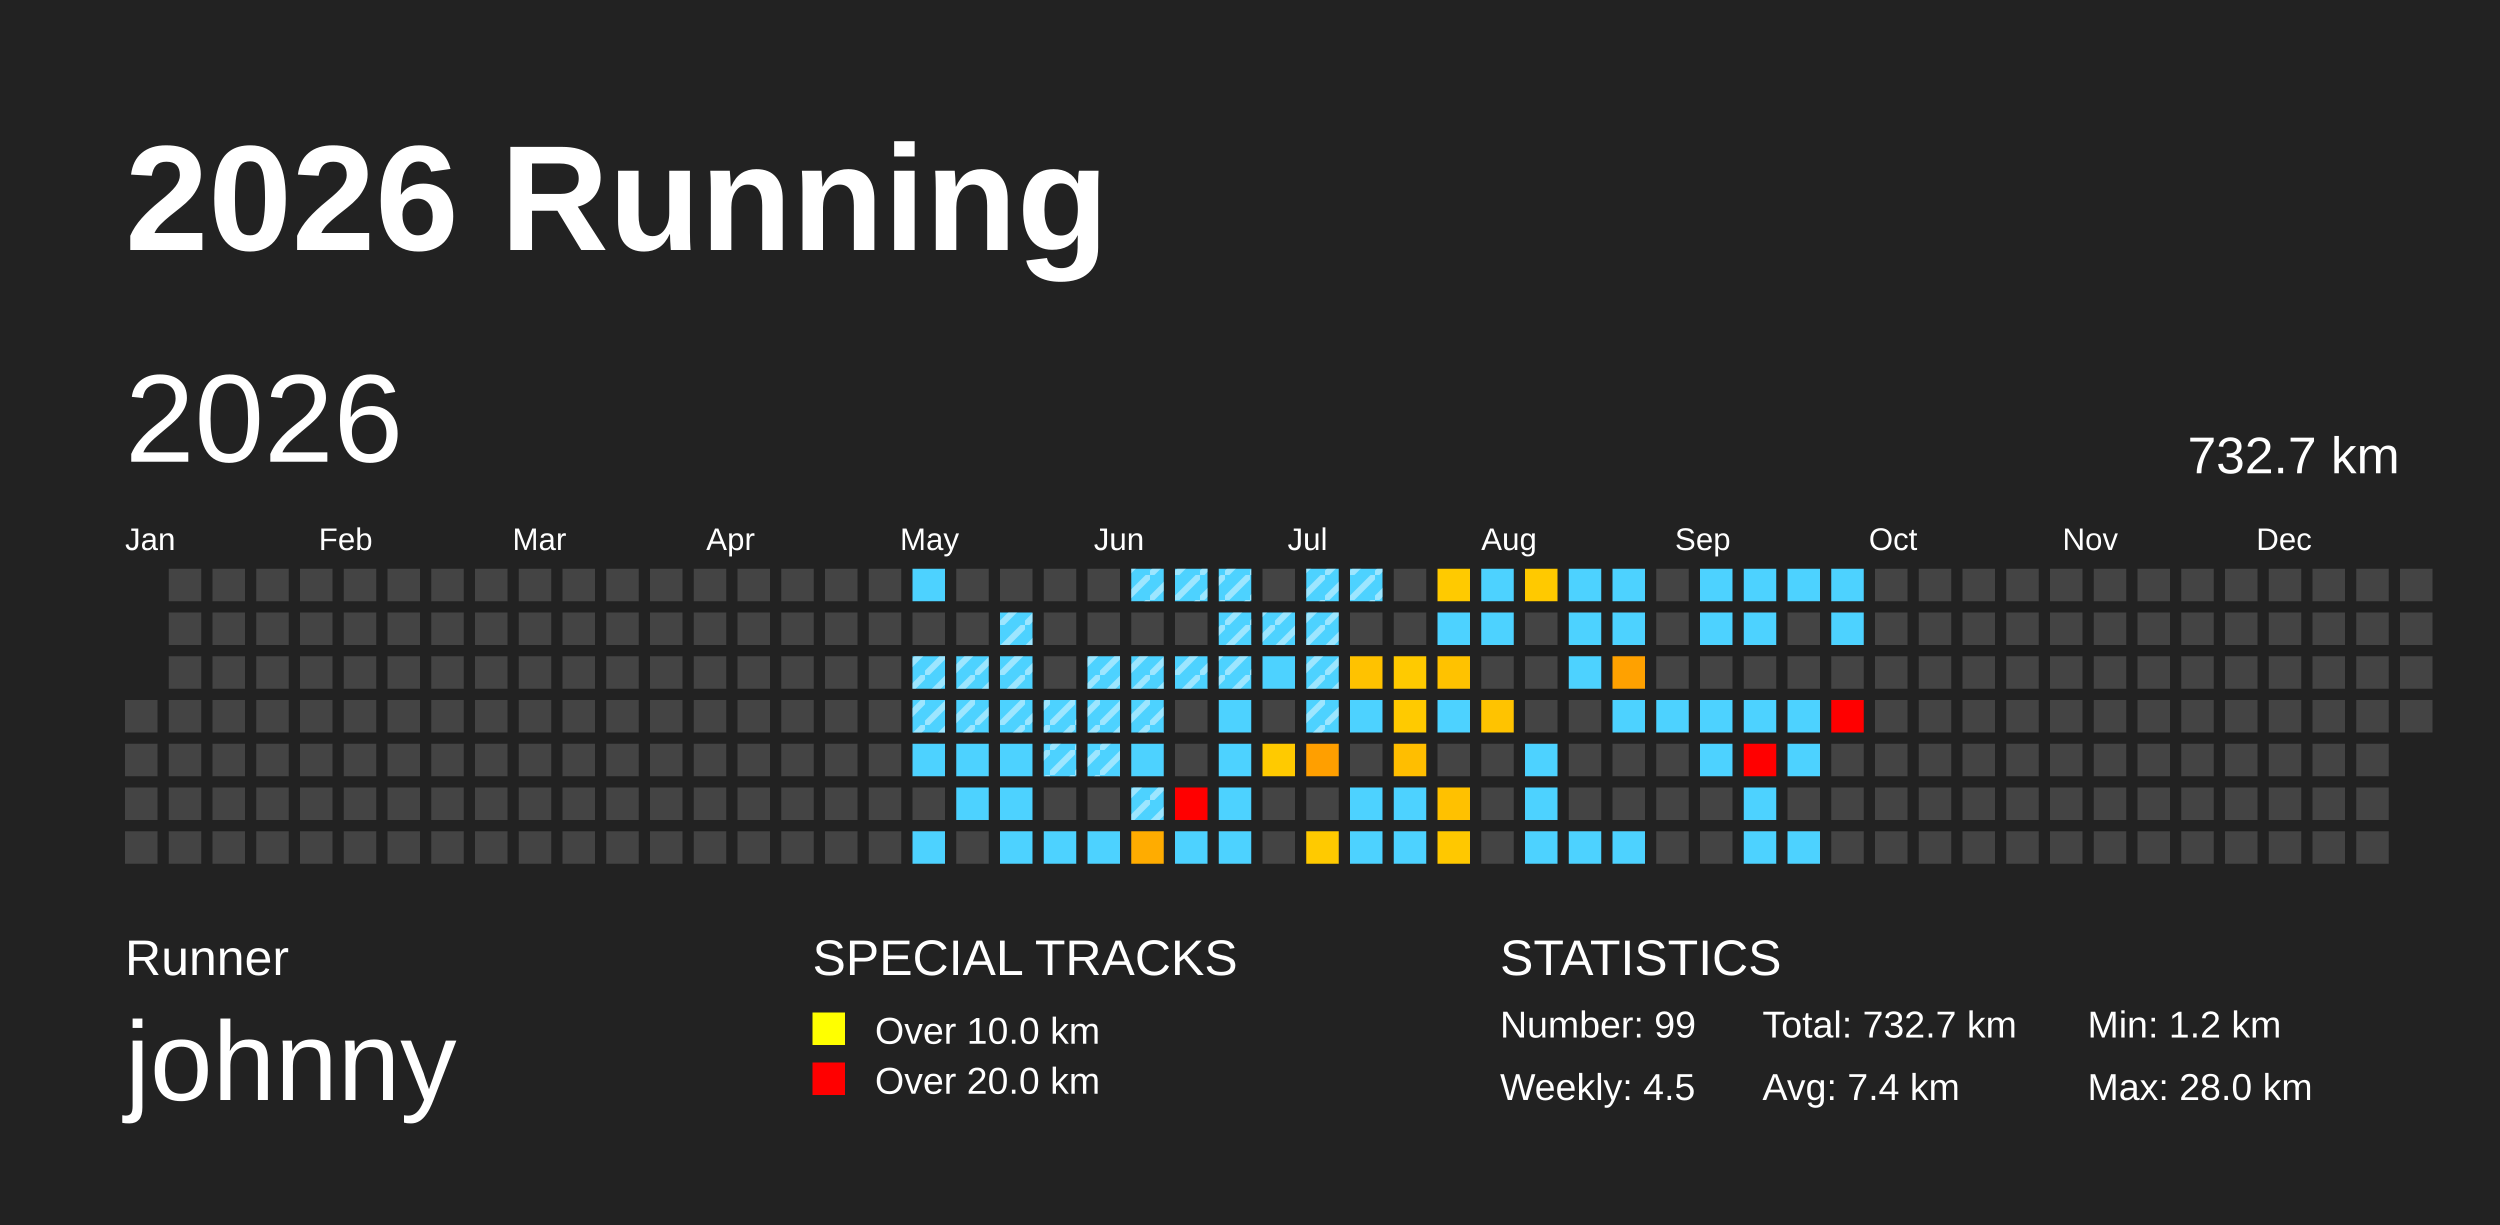
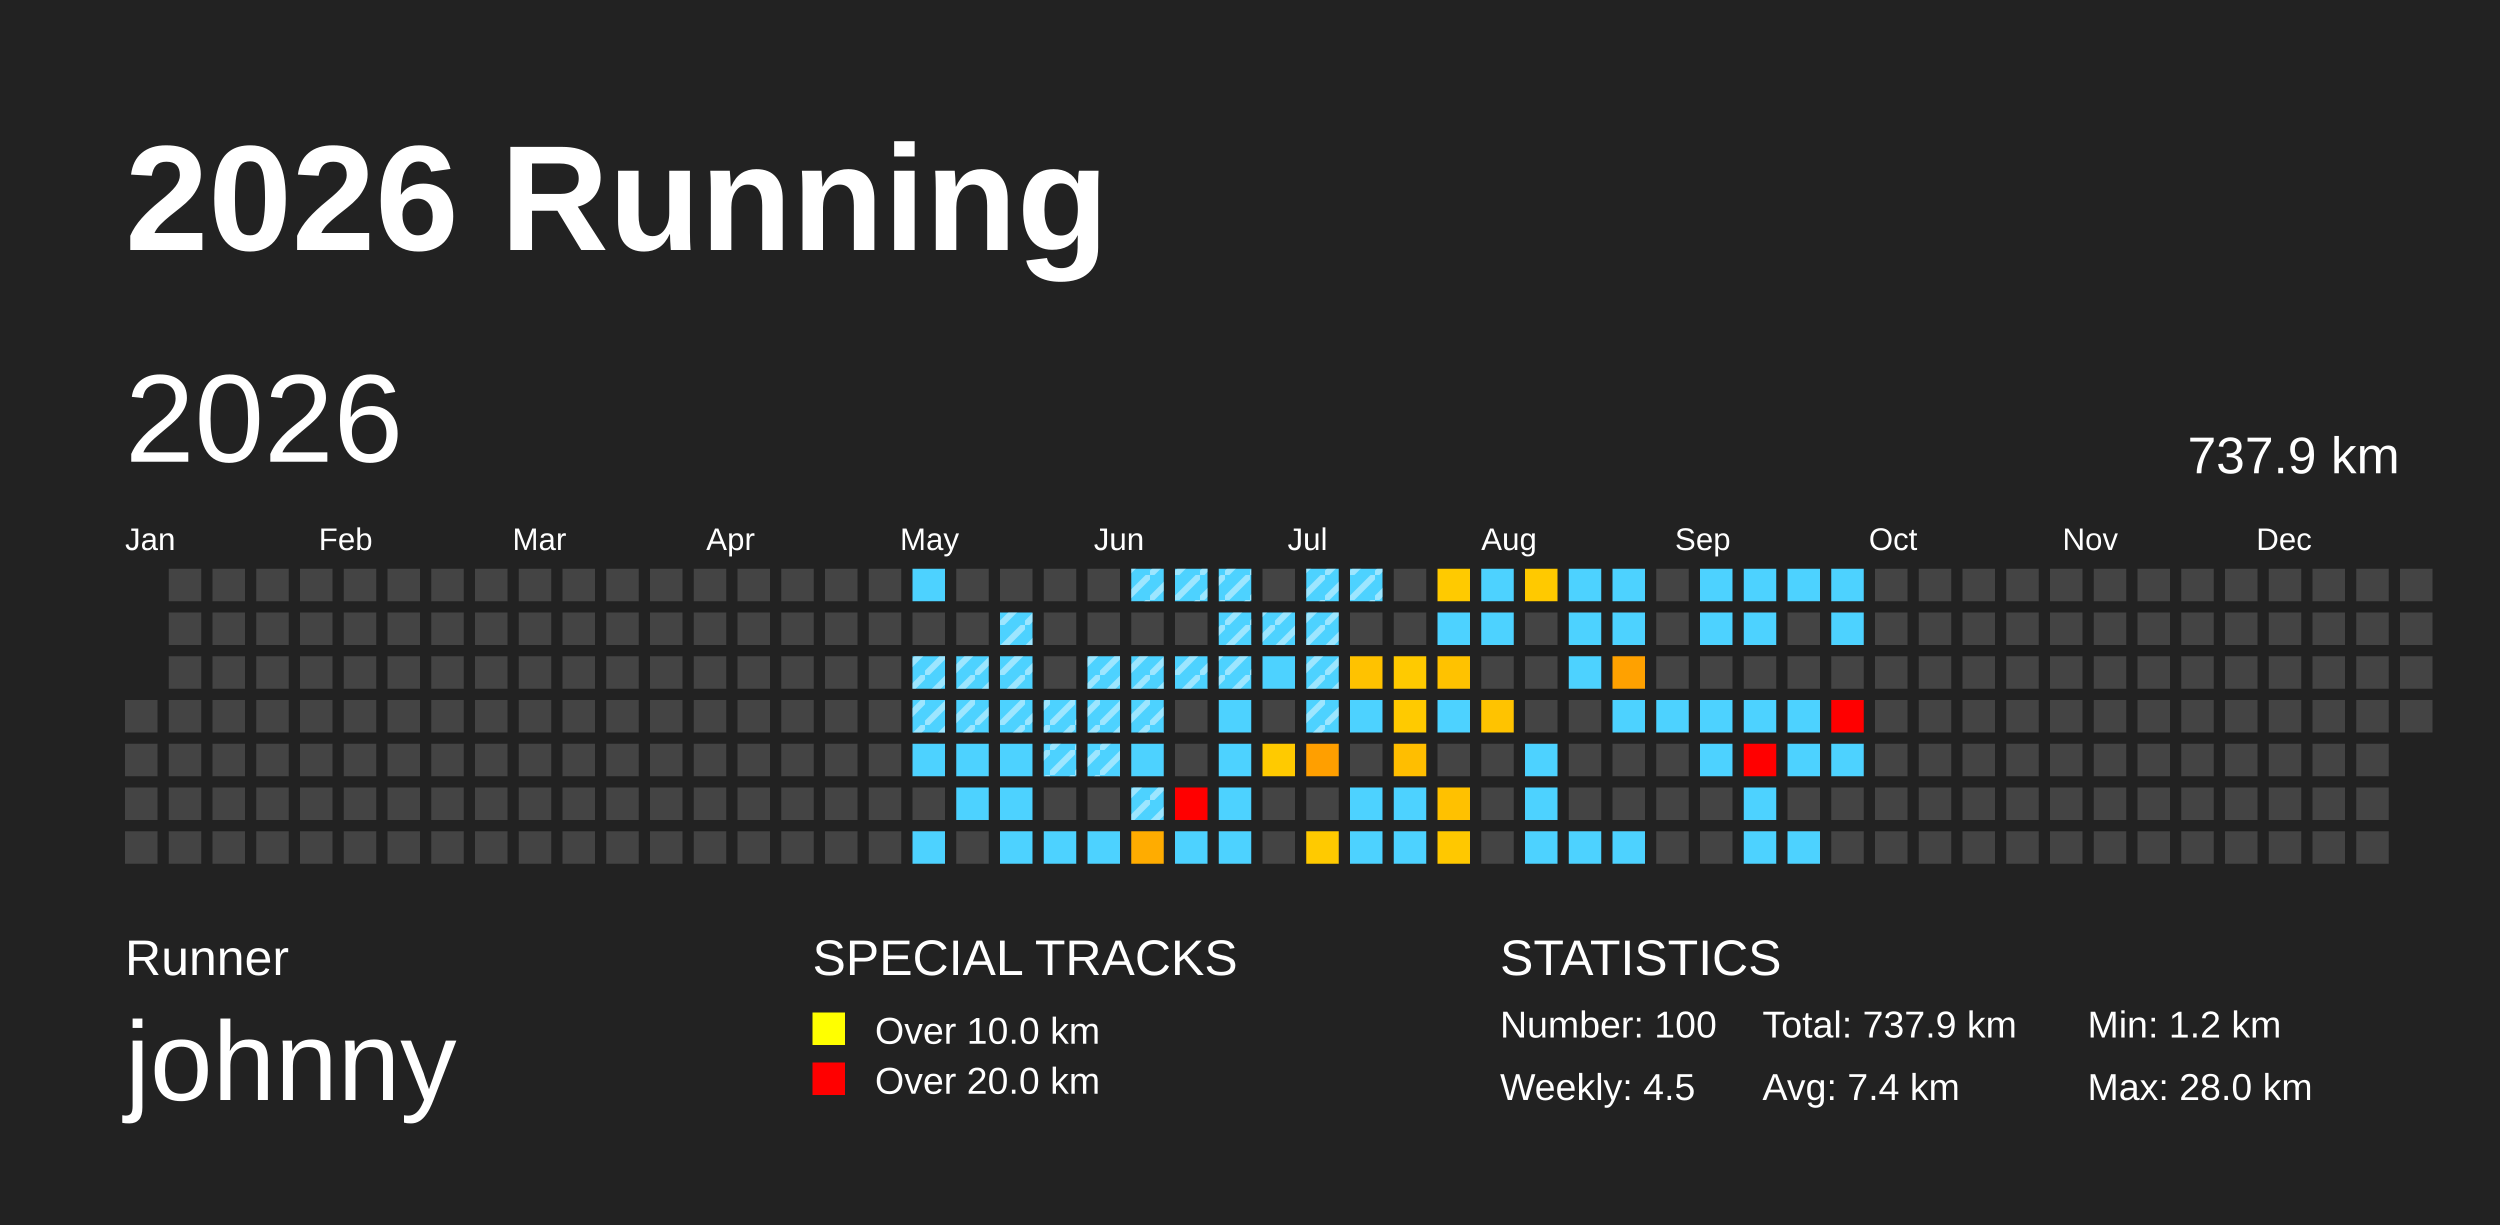
<svg xmlns="http://www.w3.org/2000/svg" baseProfile="full" height="98mm" version="1.1" viewBox="0,0,200,98" width="200mm">
  <defs>
    <pattern height="2" id="indoor-stripe" patternUnits="userSpaceOnUse" width="2">
      <line stroke="white" stroke-opacity="0.45" stroke-width="0.5" x1="0" x2="2" y1="2" y2="0" />
    </pattern>
  </defs>
  <rect fill="#222222" height="98" width="200" x="0" y="0" />
  <text fill="#FFFFFF" style="font-size:12px; font-family:Arial; font-weight:bold;" x="10" y="20">2026 Running</text>
  <text fill="#FFFFFF" style="font-size:4px; font-family:Arial" x="10" y="78">Runner</text>
  <text fill="#FFFFFF" style="font-size:9px; font-family:Arial" x="10" y="88">johnny</text>
  <text fill="#FFFFFF" style="font-size:4px; font-family:Arial" x="65" y="78">SPECIAL TRACKS</text>
  <rect fill="yellow" height="2.6" width="2.6" x="65" y="81" />
  <text fill="#FFFFFF" style="font-size:3px; font-family:Arial" x="70" y="83.5">Over 10.0 km</text>
  <rect fill="red" height="2.6" width="2.6" x="65" y="85" />
  <text fill="#FFFFFF" style="font-size:3px; font-family:Arial" x="70" y="87.5">Over 20.0 km</text>
  <text fill="#FFFFFF" style="font-size:4px; font-family:Arial" x="120" y="78">STATISTICS</text>
-   <text fill="#FFFFFF" style="font-size:3px; font-family:Arial" x="120" y="83">Number: 99</text>
+   <text fill="#FFFFFF" style="font-size:3px; font-family:Arial" x="120" y="83">Number: 100</text>
  <text fill="#FFFFFF" style="font-size:3px; font-family:Arial" x="120" y="88">Weekly: 4.5</text>
-   <text fill="#FFFFFF" style="font-size:3px; font-family:Arial" x="141" y="83">Total: 732.7 km</text>
+   <text fill="#FFFFFF" style="font-size:3px; font-family:Arial" x="141" y="83">Total: 737.9 km</text>
  <text fill="#FFFFFF" style="font-size:3px; font-family:Arial" x="141" y="88">Avg: 7.4 km</text>
  <text fill="#FFFFFF" style="font-size:3px; font-family:Arial" x="167" y="83">Min: 1.2 km</text>
  <text fill="#FFFFFF" style="font-size:3px; font-family:Arial" x="167" y="88">Max: 28.0 km</text>
  <text dominant-baseline="hanging" fill="#FFFFFF" style="font-size:10.0px; font-family:Arial;" x="10" y="30">2026</text>
-   <text dominant-baseline="hanging" fill="#FFFFFF" style="font-size:4.125px; font-family:Arial;" x="175" y="35">732.7 km</text>
+   <text dominant-baseline="hanging" fill="#FFFFFF" style="font-size:4.125px; font-family:Arial;" x="175" y="35">737.9 km</text>
  <text fill="#FFFFFF" style="font-size:2.5px; font-family:Arial" x="10.0" y="44">Jan</text>
  <text fill="#FFFFFF" style="font-size:2.5px; font-family:Arial" x="25.5" y="44">Feb</text>
  <text fill="#FFFFFF" style="font-size:2.5px; font-family:Arial" x="41.0" y="44">Mar</text>
  <text fill="#FFFFFF" style="font-size:2.5px; font-family:Arial" x="56.5" y="44">Apr</text>
  <text fill="#FFFFFF" style="font-size:2.5px; font-family:Arial" x="72.0" y="44">May</text>
  <text fill="#FFFFFF" style="font-size:2.5px; font-family:Arial" x="87.5" y="44">Jun</text>
  <text fill="#FFFFFF" style="font-size:2.5px; font-family:Arial" x="103.0" y="44">Jul</text>
  <text fill="#FFFFFF" style="font-size:2.5px; font-family:Arial" x="118.5" y="44">Aug</text>
  <text fill="#FFFFFF" style="font-size:2.5px; font-family:Arial" x="134.0" y="44">Sep</text>
  <text fill="#FFFFFF" style="font-size:2.5px; font-family:Arial" x="149.5" y="44">Oct</text>
  <text fill="#FFFFFF" style="font-size:2.5px; font-family:Arial" x="165.0" y="44">Nov</text>
  <text fill="#FFFFFF" style="font-size:2.5px; font-family:Arial" x="180.5" y="44">Dec</text>
  <rect fill="#444444" height="2.6" width="2.6" x="10.0" y="56.0" />
  <rect fill="#444444" height="2.6" width="2.6" x="10.0" y="59.5" />
  <rect fill="#444444" height="2.6" width="2.6" x="10.0" y="63.0" />
  <rect fill="#444444" height="2.6" width="2.6" x="10.0" y="66.5" />
  <rect fill="#444444" height="2.6" width="2.6" x="13.5" y="45.5" />
  <rect fill="#444444" height="2.6" width="2.6" x="13.5" y="49.0" />
  <rect fill="#444444" height="2.6" width="2.6" x="13.5" y="52.5" />
  <rect fill="#444444" height="2.6" width="2.6" x="13.5" y="56.0" />
  <rect fill="#444444" height="2.6" width="2.6" x="13.5" y="59.5" />
  <rect fill="#444444" height="2.6" width="2.6" x="13.5" y="63.0" />
  <rect fill="#444444" height="2.6" width="2.6" x="13.5" y="66.5" />
  <rect fill="#444444" height="2.6" width="2.6" x="17.0" y="45.5" />
  <rect fill="#444444" height="2.6" width="2.6" x="17.0" y="49.0" />
  <rect fill="#444444" height="2.6" width="2.6" x="17.0" y="52.5" />
  <rect fill="#444444" height="2.6" width="2.6" x="17.0" y="56.0" />
  <rect fill="#444444" height="2.6" width="2.6" x="17.0" y="59.5" />
  <rect fill="#444444" height="2.6" width="2.6" x="17.0" y="63.0" />
  <rect fill="#444444" height="2.6" width="2.6" x="17.0" y="66.5" />
  <rect fill="#444444" height="2.6" width="2.6" x="20.5" y="45.5" />
  <rect fill="#444444" height="2.6" width="2.6" x="20.5" y="49.0" />
  <rect fill="#444444" height="2.6" width="2.6" x="20.5" y="52.5" />
  <rect fill="#444444" height="2.6" width="2.6" x="20.5" y="56.0" />
  <rect fill="#444444" height="2.6" width="2.6" x="20.5" y="59.5" />
  <rect fill="#444444" height="2.6" width="2.6" x="20.5" y="63.0" />
  <rect fill="#444444" height="2.6" width="2.6" x="20.5" y="66.5" />
  <rect fill="#444444" height="2.6" width="2.6" x="24.0" y="45.5" />
  <rect fill="#444444" height="2.6" width="2.6" x="24.0" y="49.0" />
  <rect fill="#444444" height="2.6" width="2.6" x="24.0" y="52.5" />
  <rect fill="#444444" height="2.6" width="2.6" x="24.0" y="56.0" />
  <rect fill="#444444" height="2.6" width="2.6" x="24.0" y="59.5" />
  <rect fill="#444444" height="2.6" width="2.6" x="24.0" y="63.0" />
  <rect fill="#444444" height="2.6" width="2.6" x="24.0" y="66.5" />
  <rect fill="#444444" height="2.6" width="2.6" x="27.5" y="45.5" />
  <rect fill="#444444" height="2.6" width="2.6" x="27.5" y="49.0" />
  <rect fill="#444444" height="2.6" width="2.6" x="27.5" y="52.5" />
  <rect fill="#444444" height="2.6" width="2.6" x="27.5" y="56.0" />
  <rect fill="#444444" height="2.6" width="2.6" x="27.5" y="59.5" />
  <rect fill="#444444" height="2.6" width="2.6" x="27.5" y="63.0" />
  <rect fill="#444444" height="2.6" width="2.6" x="27.5" y="66.5" />
  <rect fill="#444444" height="2.6" width="2.6" x="31.0" y="45.5" />
  <rect fill="#444444" height="2.6" width="2.6" x="31.0" y="49.0" />
  <rect fill="#444444" height="2.6" width="2.6" x="31.0" y="52.5" />
  <rect fill="#444444" height="2.6" width="2.6" x="31.0" y="56.0" />
  <rect fill="#444444" height="2.6" width="2.6" x="31.0" y="59.5" />
  <rect fill="#444444" height="2.6" width="2.6" x="31.0" y="63.0" />
  <rect fill="#444444" height="2.6" width="2.6" x="31.0" y="66.5" />
  <rect fill="#444444" height="2.6" width="2.6" x="34.5" y="45.5" />
  <rect fill="#444444" height="2.6" width="2.6" x="34.5" y="49.0" />
  <rect fill="#444444" height="2.6" width="2.6" x="34.5" y="52.5" />
  <rect fill="#444444" height="2.6" width="2.6" x="34.5" y="56.0" />
  <rect fill="#444444" height="2.6" width="2.6" x="34.5" y="59.5" />
  <rect fill="#444444" height="2.6" width="2.6" x="34.5" y="63.0" />
  <rect fill="#444444" height="2.6" width="2.6" x="34.5" y="66.5" />
  <rect fill="#444444" height="2.6" width="2.6" x="38.0" y="45.5" />
  <rect fill="#444444" height="2.6" width="2.6" x="38.0" y="49.0" />
  <rect fill="#444444" height="2.6" width="2.6" x="38.0" y="52.5" />
  <rect fill="#444444" height="2.6" width="2.6" x="38.0" y="56.0" />
  <rect fill="#444444" height="2.6" width="2.6" x="38.0" y="59.5" />
  <rect fill="#444444" height="2.6" width="2.6" x="38.0" y="63.0" />
  <rect fill="#444444" height="2.6" width="2.6" x="38.0" y="66.5" />
  <rect fill="#444444" height="2.6" width="2.6" x="41.5" y="45.5" />
  <rect fill="#444444" height="2.6" width="2.6" x="41.5" y="49.0" />
  <rect fill="#444444" height="2.6" width="2.6" x="41.5" y="52.5" />
  <rect fill="#444444" height="2.6" width="2.6" x="41.5" y="56.0" />
  <rect fill="#444444" height="2.6" width="2.6" x="41.5" y="59.5" />
  <rect fill="#444444" height="2.6" width="2.6" x="41.5" y="63.0" />
  <rect fill="#444444" height="2.6" width="2.6" x="41.5" y="66.5" />
  <rect fill="#444444" height="2.6" width="2.6" x="45.0" y="45.5" />
  <rect fill="#444444" height="2.6" width="2.6" x="45.0" y="49.0" />
  <rect fill="#444444" height="2.6" width="2.6" x="45.0" y="52.5" />
  <rect fill="#444444" height="2.6" width="2.6" x="45.0" y="56.0" />
  <rect fill="#444444" height="2.6" width="2.6" x="45.0" y="59.5" />
  <rect fill="#444444" height="2.6" width="2.6" x="45.0" y="63.0" />
  <rect fill="#444444" height="2.6" width="2.6" x="45.0" y="66.5" />
  <rect fill="#444444" height="2.6" width="2.6" x="48.5" y="45.5" />
  <rect fill="#444444" height="2.6" width="2.6" x="48.5" y="49.0" />
  <rect fill="#444444" height="2.6" width="2.6" x="48.5" y="52.5" />
  <rect fill="#444444" height="2.6" width="2.6" x="48.5" y="56.0" />
  <rect fill="#444444" height="2.6" width="2.6" x="48.5" y="59.5" />
  <rect fill="#444444" height="2.6" width="2.6" x="48.5" y="63.0" />
  <rect fill="#444444" height="2.6" width="2.6" x="48.5" y="66.5" />
  <rect fill="#444444" height="2.6" width="2.6" x="52.0" y="45.5" />
  <rect fill="#444444" height="2.6" width="2.6" x="52.0" y="49.0" />
  <rect fill="#444444" height="2.6" width="2.6" x="52.0" y="52.5" />
  <rect fill="#444444" height="2.6" width="2.6" x="52.0" y="56.0" />
  <rect fill="#444444" height="2.6" width="2.6" x="52.0" y="59.5" />
  <rect fill="#444444" height="2.6" width="2.6" x="52.0" y="63.0" />
  <rect fill="#444444" height="2.6" width="2.6" x="52.0" y="66.5" />
  <rect fill="#444444" height="2.6" width="2.6" x="55.5" y="45.5" />
  <rect fill="#444444" height="2.6" width="2.6" x="55.5" y="49.0" />
  <rect fill="#444444" height="2.6" width="2.6" x="55.5" y="52.5" />
  <rect fill="#444444" height="2.6" width="2.6" x="55.5" y="56.0" />
  <rect fill="#444444" height="2.6" width="2.6" x="55.5" y="59.5" />
  <rect fill="#444444" height="2.6" width="2.6" x="55.5" y="63.0" />
  <rect fill="#444444" height="2.6" width="2.6" x="55.5" y="66.5" />
  <rect fill="#444444" height="2.6" width="2.6" x="59.0" y="45.5" />
  <rect fill="#444444" height="2.6" width="2.6" x="59.0" y="49.0" />
  <rect fill="#444444" height="2.6" width="2.6" x="59.0" y="52.5" />
  <rect fill="#444444" height="2.6" width="2.6" x="59.0" y="56.0" />
  <rect fill="#444444" height="2.6" width="2.6" x="59.0" y="59.5" />
  <rect fill="#444444" height="2.6" width="2.6" x="59.0" y="63.0" />
  <rect fill="#444444" height="2.6" width="2.6" x="59.0" y="66.5" />
  <rect fill="#444444" height="2.6" width="2.6" x="62.5" y="45.5" />
  <rect fill="#444444" height="2.6" width="2.6" x="62.5" y="49.0" />
  <rect fill="#444444" height="2.6" width="2.6" x="62.5" y="52.5" />
  <rect fill="#444444" height="2.6" width="2.6" x="62.5" y="56.0" />
  <rect fill="#444444" height="2.6" width="2.6" x="62.5" y="59.5" />
  <rect fill="#444444" height="2.6" width="2.6" x="62.5" y="63.0" />
  <rect fill="#444444" height="2.6" width="2.6" x="62.5" y="66.5" />
  <rect fill="#444444" height="2.6" width="2.6" x="66.0" y="45.5" />
  <rect fill="#444444" height="2.6" width="2.6" x="66.0" y="49.0" />
  <rect fill="#444444" height="2.6" width="2.6" x="66.0" y="52.5" />
  <rect fill="#444444" height="2.6" width="2.6" x="66.0" y="56.0" />
  <rect fill="#444444" height="2.6" width="2.6" x="66.0" y="59.5" />
  <rect fill="#444444" height="2.6" width="2.6" x="66.0" y="63.0" />
  <rect fill="#444444" height="2.6" width="2.6" x="66.0" y="66.5" />
  <rect fill="#444444" height="2.6" width="2.6" x="69.5" y="45.5" />
  <rect fill="#444444" height="2.6" width="2.6" x="69.5" y="49.0" />
  <rect fill="#444444" height="2.6" width="2.6" x="69.5" y="52.5" />
  <rect fill="#444444" height="2.6" width="2.6" x="69.5" y="56.0" />
  <rect fill="#444444" height="2.6" width="2.6" x="69.5" y="59.5" />
  <rect fill="#444444" height="2.6" width="2.6" x="69.5" y="63.0" />
  <rect fill="#444444" height="2.6" width="2.6" x="69.5" y="66.5" />
  <rect fill="#4dd2ff" height="2.6" width="2.6" x="73.0" y="45.5" />
  <rect fill="#444444" height="2.6" width="2.6" x="73.0" y="49.0" />
  <rect fill="#4dd2ff" height="2.6" width="2.6" x="73.0" y="52.5" />
  <rect fill="url(#indoor-stripe)" height="2.6" style="pointer-events: none;" width="2.6" x="73.0" y="52.5" />
  <rect fill="#4dd2ff" height="2.6" width="2.6" x="73.0" y="56.0" />
  <rect fill="url(#indoor-stripe)" height="2.6" style="pointer-events: none;" width="2.6" x="73.0" y="56.0" />
  <rect fill="#4dd2ff" height="2.6" width="2.6" x="73.0" y="59.5" />
  <rect fill="#444444" height="2.6" width="2.6" x="73.0" y="63.0" />
  <rect fill="#4dd2ff" height="2.6" width="2.6" x="73.0" y="66.5" />
  <rect fill="#444444" height="2.6" width="2.6" x="76.5" y="45.5" />
  <rect fill="#444444" height="2.6" width="2.6" x="76.5" y="49.0" />
  <rect fill="#4dd2ff" height="2.6" width="2.6" x="76.5" y="52.5" />
  <rect fill="url(#indoor-stripe)" height="2.6" style="pointer-events: none;" width="2.6" x="76.5" y="52.5" />
  <rect fill="#4dd2ff" height="2.6" width="2.6" x="76.5" y="56.0" />
  <rect fill="url(#indoor-stripe)" height="2.6" style="pointer-events: none;" width="2.6" x="76.5" y="56.0" />
  <rect fill="#4dd2ff" height="2.6" width="2.6" x="76.5" y="59.5" />
  <rect fill="#4dd2ff" height="2.6" width="2.6" x="76.5" y="63.0" />
  <rect fill="#444444" height="2.6" width="2.6" x="76.5" y="66.5" />
  <rect fill="#444444" height="2.6" width="2.6" x="80.0" y="45.5" />
  <rect fill="#4dd2ff" height="2.6" width="2.6" x="80.0" y="49.0" />
  <rect fill="url(#indoor-stripe)" height="2.6" style="pointer-events: none;" width="2.6" x="80.0" y="49.0" />
  <rect fill="#4dd2ff" height="2.6" width="2.6" x="80.0" y="52.5" />
  <rect fill="url(#indoor-stripe)" height="2.6" style="pointer-events: none;" width="2.6" x="80.0" y="52.5" />
  <rect fill="#4dd2ff" height="2.6" width="2.6" x="80.0" y="56.0" />
  <rect fill="url(#indoor-stripe)" height="2.6" style="pointer-events: none;" width="2.6" x="80.0" y="56.0" />
  <rect fill="#4dd2ff" height="2.6" width="2.6" x="80.0" y="59.5" />
  <rect fill="#4dd2ff" height="2.6" width="2.6" x="80.0" y="63.0" />
  <rect fill="#4dd2ff" height="2.6" width="2.6" x="80.0" y="66.5" />
  <rect fill="#444444" height="2.6" width="2.6" x="83.5" y="45.5" />
  <rect fill="#444444" height="2.6" width="2.6" x="83.5" y="49.0" />
  <rect fill="#444444" height="2.6" width="2.6" x="83.5" y="52.5" />
  <rect fill="#4dd2ff" height="2.6" width="2.6" x="83.5" y="56.0" />
  <rect fill="url(#indoor-stripe)" height="2.6" style="pointer-events: none;" width="2.6" x="83.5" y="56.0" />
  <rect fill="#4dd2ff" height="2.6" width="2.6" x="83.5" y="59.5" />
  <rect fill="url(#indoor-stripe)" height="2.6" style="pointer-events: none;" width="2.6" x="83.5" y="59.5" />
  <rect fill="#444444" height="2.6" width="2.6" x="83.5" y="63.0" />
  <rect fill="#4dd2ff" height="2.6" width="2.6" x="83.5" y="66.5" />
  <rect fill="#444444" height="2.6" width="2.6" x="87.0" y="45.5" />
  <rect fill="#444444" height="2.6" width="2.6" x="87.0" y="49.0" />
  <rect fill="#4dd2ff" height="2.6" width="2.6" x="87.0" y="52.5" />
  <rect fill="url(#indoor-stripe)" height="2.6" style="pointer-events: none;" width="2.6" x="87.0" y="52.5" />
  <rect fill="#4dd2ff" height="2.6" width="2.6" x="87.0" y="56.0" />
  <rect fill="url(#indoor-stripe)" height="2.6" style="pointer-events: none;" width="2.6" x="87.0" y="56.0" />
  <rect fill="#4dd2ff" height="2.6" width="2.6" x="87.0" y="59.5" />
  <rect fill="url(#indoor-stripe)" height="2.6" style="pointer-events: none;" width="2.6" x="87.0" y="59.5" />
  <rect fill="#444444" height="2.6" width="2.6" x="87.0" y="63.0" />
  <rect fill="#4dd2ff" height="2.6" width="2.6" x="87.0" y="66.5" />
  <rect fill="#4dd2ff" height="2.6" width="2.6" x="90.5" y="45.5" />
  <rect fill="url(#indoor-stripe)" height="2.6" style="pointer-events: none;" width="2.6" x="90.5" y="45.5" />
  <rect fill="#444444" height="2.6" width="2.6" x="90.5" y="49.0" />
  <rect fill="#4dd2ff" height="2.6" width="2.6" x="90.5" y="52.5" />
  <rect fill="url(#indoor-stripe)" height="2.6" style="pointer-events: none;" width="2.6" x="90.5" y="52.5" />
  <rect fill="#4dd2ff" height="2.6" width="2.6" x="90.5" y="56.0" />
  <rect fill="url(#indoor-stripe)" height="2.6" style="pointer-events: none;" width="2.6" x="90.5" y="56.0" />
  <rect fill="#4dd2ff" height="2.6" width="2.6" x="90.5" y="59.5" />
  <rect fill="#4dd2ff" height="2.6" width="2.6" x="90.5" y="63.0" />
  <rect fill="url(#indoor-stripe)" height="2.6" style="pointer-events: none;" width="2.6" x="90.5" y="63.0" />
  <rect fill="#ffac00" height="2.6" width="2.6" x="90.5" y="66.5" />
  <rect fill="#4dd2ff" height="2.6" width="2.6" x="94.0" y="45.5" />
  <rect fill="url(#indoor-stripe)" height="2.6" style="pointer-events: none;" width="2.6" x="94.0" y="45.5" />
  <rect fill="#444444" height="2.6" width="2.6" x="94.0" y="49.0" />
  <rect fill="#4dd2ff" height="2.6" width="2.6" x="94.0" y="52.5" />
  <rect fill="url(#indoor-stripe)" height="2.6" style="pointer-events: none;" width="2.6" x="94.0" y="52.5" />
  <rect fill="#444444" height="2.6" width="2.6" x="94.0" y="56.0" />
  <rect fill="#444444" height="2.6" width="2.6" x="94.0" y="59.5" />
  <rect fill="red" height="2.6" width="2.6" x="94.0" y="63.0" />
  <rect fill="#4dd2ff" height="2.6" width="2.6" x="94.0" y="66.5" />
  <rect fill="#4dd2ff" height="2.6" width="2.6" x="97.5" y="45.5" />
  <rect fill="url(#indoor-stripe)" height="2.6" style="pointer-events: none;" width="2.6" x="97.5" y="45.5" />
  <rect fill="#4dd2ff" height="2.6" width="2.6" x="97.5" y="49.0" />
  <rect fill="url(#indoor-stripe)" height="2.6" style="pointer-events: none;" width="2.6" x="97.5" y="49.0" />
  <rect fill="#4dd2ff" height="2.6" width="2.6" x="97.5" y="52.5" />
  <rect fill="url(#indoor-stripe)" height="2.6" style="pointer-events: none;" width="2.6" x="97.5" y="52.5" />
  <rect fill="#4dd2ff" height="2.6" width="2.6" x="97.5" y="56.0" />
  <rect fill="#4dd2ff" height="2.6" width="2.6" x="97.5" y="59.5" />
  <rect fill="#4dd2ff" height="2.6" width="2.6" x="97.5" y="63.0" />
  <rect fill="#4dd2ff" height="2.6" width="2.6" x="97.5" y="66.5" />
  <rect fill="#444444" height="2.6" width="2.6" x="101.0" y="45.5" />
  <rect fill="#4dd2ff" height="2.6" width="2.6" x="101.0" y="49.0" />
  <rect fill="url(#indoor-stripe)" height="2.6" style="pointer-events: none;" width="2.6" x="101.0" y="49.0" />
  <rect fill="#4dd2ff" height="2.6" width="2.6" x="101.0" y="52.5" />
  <rect fill="#444444" height="2.6" width="2.6" x="101.0" y="56.0" />
  <rect fill="#ffca00" height="2.6" width="2.6" x="101.0" y="59.5" />
  <rect fill="#444444" height="2.6" width="2.6" x="101.0" y="63.0" />
  <rect fill="#444444" height="2.6" width="2.6" x="101.0" y="66.5" />
  <rect fill="#4dd2ff" height="2.6" width="2.6" x="104.5" y="45.5" />
  <rect fill="url(#indoor-stripe)" height="2.6" style="pointer-events: none;" width="2.6" x="104.5" y="45.5" />
  <rect fill="#4dd2ff" height="2.6" width="2.6" x="104.5" y="49.0" />
  <rect fill="url(#indoor-stripe)" height="2.6" style="pointer-events: none;" width="2.6" x="104.5" y="49.0" />
  <rect fill="#4dd2ff" height="2.6" width="2.6" x="104.5" y="52.5" />
  <rect fill="url(#indoor-stripe)" height="2.6" style="pointer-events: none;" width="2.6" x="104.5" y="52.5" />
  <rect fill="#4dd2ff" height="2.6" width="2.6" x="104.5" y="56.0" />
  <rect fill="url(#indoor-stripe)" height="2.6" style="pointer-events: none;" width="2.6" x="104.5" y="56.0" />
  <rect fill="#ff9f00" height="2.6" width="2.6" x="104.5" y="59.5" />
  <rect fill="#444444" height="2.6" width="2.6" x="104.5" y="63.0" />
  <rect fill="#ffca00" height="2.6" width="2.6" x="104.5" y="66.5" />
  <rect fill="#4dd2ff" height="2.6" width="2.6" x="108.0" y="45.5" />
  <rect fill="url(#indoor-stripe)" height="2.6" style="pointer-events: none;" width="2.6" x="108.0" y="45.5" />
  <rect fill="#444444" height="2.6" width="2.6" x="108.0" y="49.0" />
  <rect fill="#ffc200" height="2.6" width="2.6" x="108.0" y="52.5" />
  <rect fill="#4dd2ff" height="2.6" width="2.6" x="108.0" y="56.0" />
  <rect fill="#444444" height="2.6" width="2.6" x="108.0" y="59.5" />
  <rect fill="#4dd2ff" height="2.6" width="2.6" x="108.0" y="63.0" />
  <rect fill="#4dd2ff" height="2.6" width="2.6" x="108.0" y="66.5" />
  <rect fill="#444444" height="2.6" width="2.6" x="111.5" y="45.5" />
  <rect fill="#444444" height="2.6" width="2.6" x="111.5" y="49.0" />
  <rect fill="#ffca00" height="2.6" width="2.6" x="111.5" y="52.5" />
  <rect fill="#ffca00" height="2.6" width="2.6" x="111.5" y="56.0" />
  <rect fill="#ffbe00" height="2.6" width="2.6" x="111.5" y="59.5" />
  <rect fill="#4dd2ff" height="2.6" width="2.6" x="111.5" y="63.0" />
  <rect fill="#4dd2ff" height="2.6" width="2.6" x="111.5" y="66.5" />
  <rect fill="#ffca00" height="2.6" width="2.6" x="115.0" y="45.5" />
  <rect fill="#4dd2ff" height="2.6" width="2.6" x="115.0" y="49.0" />
  <rect fill="#ffc200" height="2.6" width="2.6" x="115.0" y="52.5" />
  <rect fill="#4dd2ff" height="2.6" width="2.6" x="115.0" y="56.0" />
  <rect fill="#444444" height="2.6" width="2.6" x="115.0" y="59.5" />
  <rect fill="#ffc100" height="2.6" width="2.6" x="115.0" y="63.0" />
  <rect fill="#ffc800" height="2.6" width="2.6" x="115.0" y="66.5" />
  <rect fill="#4dd2ff" height="2.6" width="2.6" x="118.5" y="45.5" />
  <rect fill="#4dd2ff" height="2.6" width="2.6" x="118.5" y="49.0" />
  <rect fill="#444444" height="2.6" width="2.6" x="118.5" y="52.5" />
  <rect fill="#ffc300" height="2.6" width="2.6" x="118.5" y="56.0" />
  <rect fill="#444444" height="2.6" width="2.6" x="118.5" y="59.5" />
  <rect fill="#444444" height="2.6" width="2.6" x="118.5" y="63.0" />
  <rect fill="#444444" height="2.6" width="2.6" x="118.5" y="66.5" />
  <rect fill="#ffc900" height="2.6" width="2.6" x="122.0" y="45.5" />
  <rect fill="#444444" height="2.6" width="2.6" x="122.0" y="49.0" />
  <rect fill="#444444" height="2.6" width="2.6" x="122.0" y="52.5" />
  <rect fill="#444444" height="2.6" width="2.6" x="122.0" y="56.0" />
  <rect fill="#4dd2ff" height="2.6" width="2.6" x="122.0" y="59.5" />
  <rect fill="#4dd2ff" height="2.6" width="2.6" x="122.0" y="63.0" />
  <rect fill="#4dd2ff" height="2.6" width="2.6" x="122.0" y="66.5" />
  <rect fill="#4dd2ff" height="2.6" width="2.6" x="125.5" y="45.5" />
  <rect fill="#4dd2ff" height="2.6" width="2.6" x="125.5" y="49.0" />
  <rect fill="#4dd2ff" height="2.6" width="2.6" x="125.5" y="52.5" />
  <rect fill="#444444" height="2.6" width="2.6" x="125.5" y="56.0" />
  <rect fill="#444444" height="2.6" width="2.6" x="125.5" y="59.5" />
  <rect fill="#444444" height="2.6" width="2.6" x="125.5" y="63.0" />
  <rect fill="#4dd2ff" height="2.6" width="2.6" x="125.5" y="66.5" />
  <rect fill="#4dd2ff" height="2.6" width="2.6" x="129.0" y="45.5" />
  <rect fill="#4dd2ff" height="2.6" width="2.6" x="129.0" y="49.0" />
  <rect fill="#ffa100" height="2.6" width="2.6" x="129.0" y="52.5" />
  <rect fill="#4dd2ff" height="2.6" width="2.6" x="129.0" y="56.0" />
  <rect fill="#444444" height="2.6" width="2.6" x="129.0" y="59.5" />
  <rect fill="#444444" height="2.6" width="2.6" x="129.0" y="63.0" />
  <rect fill="#4dd2ff" height="2.6" width="2.6" x="129.0" y="66.5" />
  <rect fill="#444444" height="2.6" width="2.6" x="132.5" y="45.5" />
  <rect fill="#444444" height="2.6" width="2.6" x="132.5" y="49.0" />
  <rect fill="#444444" height="2.6" width="2.6" x="132.5" y="52.5" />
  <rect fill="#4dd2ff" height="2.6" width="2.6" x="132.5" y="56.0" />
  <rect fill="#444444" height="2.6" width="2.6" x="132.5" y="59.5" />
  <rect fill="#444444" height="2.6" width="2.6" x="132.5" y="63.0" />
  <rect fill="#444444" height="2.6" width="2.6" x="132.5" y="66.5" />
  <rect fill="#4dd2ff" height="2.6" width="2.6" x="136.0" y="45.5" />
  <rect fill="#4dd2ff" height="2.6" width="2.6" x="136.0" y="49.0" />
  <rect fill="#444444" height="2.6" width="2.6" x="136.0" y="52.5" />
  <rect fill="#4dd2ff" height="2.6" width="2.6" x="136.0" y="56.0" />
  <rect fill="#4dd2ff" height="2.6" width="2.6" x="136.0" y="59.5" />
  <rect fill="#444444" height="2.6" width="2.6" x="136.0" y="63.0" />
  <rect fill="#444444" height="2.6" width="2.6" x="136.0" y="66.5" />
  <rect fill="#4dd2ff" height="2.6" width="2.6" x="139.5" y="45.5" />
  <rect fill="#4dd2ff" height="2.6" width="2.6" x="139.5" y="49.0" />
  <rect fill="#444444" height="2.6" width="2.6" x="139.5" y="52.5" />
  <rect fill="#4dd2ff" height="2.6" width="2.6" x="139.5" y="56.0" />
  <rect fill="red" height="2.6" width="2.6" x="139.5" y="59.5" />
  <rect fill="#4dd2ff" height="2.6" width="2.6" x="139.5" y="63.0" />
  <rect fill="#4dd2ff" height="2.6" width="2.6" x="139.5" y="66.5" />
  <rect fill="#4dd2ff" height="2.6" width="2.6" x="143.0" y="45.5" />
  <rect fill="#444444" height="2.6" width="2.6" x="143.0" y="49.0" />
  <rect fill="#444444" height="2.6" width="2.6" x="143.0" y="52.5" />
  <rect fill="#4dd2ff" height="2.6" width="2.6" x="143.0" y="56.0" />
  <rect fill="#4dd2ff" height="2.6" width="2.6" x="143.0" y="59.5" />
  <rect fill="#444444" height="2.6" width="2.6" x="143.0" y="63.0" />
  <rect fill="#4dd2ff" height="2.6" width="2.6" x="143.0" y="66.5" />
  <rect fill="#4dd2ff" height="2.6" width="2.6" x="146.5" y="45.5" />
  <rect fill="#4dd2ff" height="2.6" width="2.6" x="146.5" y="49.0" />
  <rect fill="#444444" height="2.6" width="2.6" x="146.5" y="52.5" />
  <rect fill="red" height="2.6" width="2.6" x="146.5" y="56.0" />
-   <rect fill="#444444" height="2.6" width="2.6" x="146.5" y="59.5" />
+   <rect fill="#4dd2ff" height="2.6" width="2.6" x="146.5" y="59.5" />
  <rect fill="#444444" height="2.6" width="2.6" x="146.5" y="63.0" />
  <rect fill="#444444" height="2.6" width="2.6" x="146.5" y="66.5" />
  <rect fill="#444444" height="2.6" width="2.6" x="150.0" y="45.5" />
  <rect fill="#444444" height="2.6" width="2.6" x="150.0" y="49.0" />
  <rect fill="#444444" height="2.6" width="2.6" x="150.0" y="52.5" />
  <rect fill="#444444" height="2.6" width="2.6" x="150.0" y="56.0" />
  <rect fill="#444444" height="2.6" width="2.6" x="150.0" y="59.5" />
  <rect fill="#444444" height="2.6" width="2.6" x="150.0" y="63.0" />
  <rect fill="#444444" height="2.6" width="2.6" x="150.0" y="66.5" />
  <rect fill="#444444" height="2.6" width="2.6" x="153.5" y="45.5" />
  <rect fill="#444444" height="2.6" width="2.6" x="153.5" y="49.0" />
  <rect fill="#444444" height="2.6" width="2.6" x="153.5" y="52.5" />
  <rect fill="#444444" height="2.6" width="2.6" x="153.5" y="56.0" />
  <rect fill="#444444" height="2.6" width="2.6" x="153.5" y="59.5" />
  <rect fill="#444444" height="2.6" width="2.6" x="153.5" y="63.0" />
  <rect fill="#444444" height="2.6" width="2.6" x="153.5" y="66.5" />
  <rect fill="#444444" height="2.6" width="2.6" x="157.0" y="45.5" />
  <rect fill="#444444" height="2.6" width="2.6" x="157.0" y="49.0" />
  <rect fill="#444444" height="2.6" width="2.6" x="157.0" y="52.5" />
  <rect fill="#444444" height="2.6" width="2.6" x="157.0" y="56.0" />
  <rect fill="#444444" height="2.6" width="2.6" x="157.0" y="59.5" />
  <rect fill="#444444" height="2.6" width="2.6" x="157.0" y="63.0" />
  <rect fill="#444444" height="2.6" width="2.6" x="157.0" y="66.5" />
  <rect fill="#444444" height="2.6" width="2.6" x="160.5" y="45.5" />
  <rect fill="#444444" height="2.6" width="2.6" x="160.5" y="49.0" />
  <rect fill="#444444" height="2.6" width="2.6" x="160.5" y="52.5" />
  <rect fill="#444444" height="2.6" width="2.6" x="160.5" y="56.0" />
  <rect fill="#444444" height="2.6" width="2.6" x="160.5" y="59.5" />
  <rect fill="#444444" height="2.6" width="2.6" x="160.5" y="63.0" />
  <rect fill="#444444" height="2.6" width="2.6" x="160.5" y="66.5" />
  <rect fill="#444444" height="2.6" width="2.6" x="164.0" y="45.5" />
  <rect fill="#444444" height="2.6" width="2.6" x="164.0" y="49.0" />
  <rect fill="#444444" height="2.6" width="2.6" x="164.0" y="52.5" />
  <rect fill="#444444" height="2.6" width="2.6" x="164.0" y="56.0" />
  <rect fill="#444444" height="2.6" width="2.6" x="164.0" y="59.5" />
  <rect fill="#444444" height="2.6" width="2.6" x="164.0" y="63.0" />
  <rect fill="#444444" height="2.6" width="2.6" x="164.0" y="66.5" />
  <rect fill="#444444" height="2.6" width="2.6" x="167.5" y="45.5" />
  <rect fill="#444444" height="2.6" width="2.6" x="167.5" y="49.0" />
  <rect fill="#444444" height="2.6" width="2.6" x="167.5" y="52.5" />
  <rect fill="#444444" height="2.6" width="2.6" x="167.5" y="56.0" />
  <rect fill="#444444" height="2.6" width="2.6" x="167.5" y="59.5" />
  <rect fill="#444444" height="2.6" width="2.6" x="167.5" y="63.0" />
  <rect fill="#444444" height="2.6" width="2.6" x="167.5" y="66.5" />
  <rect fill="#444444" height="2.6" width="2.6" x="171.0" y="45.5" />
  <rect fill="#444444" height="2.6" width="2.6" x="171.0" y="49.0" />
  <rect fill="#444444" height="2.6" width="2.6" x="171.0" y="52.5" />
  <rect fill="#444444" height="2.6" width="2.6" x="171.0" y="56.0" />
  <rect fill="#444444" height="2.6" width="2.6" x="171.0" y="59.5" />
  <rect fill="#444444" height="2.6" width="2.6" x="171.0" y="63.0" />
  <rect fill="#444444" height="2.6" width="2.6" x="171.0" y="66.5" />
  <rect fill="#444444" height="2.6" width="2.6" x="174.5" y="45.5" />
  <rect fill="#444444" height="2.6" width="2.6" x="174.5" y="49.0" />
  <rect fill="#444444" height="2.6" width="2.6" x="174.5" y="52.5" />
  <rect fill="#444444" height="2.6" width="2.6" x="174.5" y="56.0" />
  <rect fill="#444444" height="2.6" width="2.6" x="174.5" y="59.5" />
  <rect fill="#444444" height="2.6" width="2.6" x="174.5" y="63.0" />
  <rect fill="#444444" height="2.6" width="2.6" x="174.5" y="66.5" />
  <rect fill="#444444" height="2.6" width="2.6" x="178.0" y="45.5" />
  <rect fill="#444444" height="2.6" width="2.6" x="178.0" y="49.0" />
  <rect fill="#444444" height="2.6" width="2.6" x="178.0" y="52.5" />
  <rect fill="#444444" height="2.6" width="2.6" x="178.0" y="56.0" />
  <rect fill="#444444" height="2.6" width="2.6" x="178.0" y="59.5" />
  <rect fill="#444444" height="2.6" width="2.6" x="178.0" y="63.0" />
  <rect fill="#444444" height="2.6" width="2.6" x="178.0" y="66.5" />
  <rect fill="#444444" height="2.6" width="2.6" x="181.5" y="45.5" />
  <rect fill="#444444" height="2.6" width="2.6" x="181.5" y="49.0" />
  <rect fill="#444444" height="2.6" width="2.6" x="181.5" y="52.5" />
  <rect fill="#444444" height="2.6" width="2.6" x="181.5" y="56.0" />
  <rect fill="#444444" height="2.6" width="2.6" x="181.5" y="59.5" />
  <rect fill="#444444" height="2.6" width="2.6" x="181.5" y="63.0" />
  <rect fill="#444444" height="2.6" width="2.6" x="181.5" y="66.5" />
  <rect fill="#444444" height="2.6" width="2.6" x="185.0" y="45.5" />
  <rect fill="#444444" height="2.6" width="2.6" x="185.0" y="49.0" />
  <rect fill="#444444" height="2.6" width="2.6" x="185.0" y="52.5" />
  <rect fill="#444444" height="2.6" width="2.6" x="185.0" y="56.0" />
  <rect fill="#444444" height="2.6" width="2.6" x="185.0" y="59.5" />
  <rect fill="#444444" height="2.6" width="2.6" x="185.0" y="63.0" />
  <rect fill="#444444" height="2.6" width="2.6" x="185.0" y="66.5" />
  <rect fill="#444444" height="2.6" width="2.6" x="188.5" y="45.5" />
  <rect fill="#444444" height="2.6" width="2.6" x="188.5" y="49.0" />
  <rect fill="#444444" height="2.6" width="2.6" x="188.5" y="52.5" />
  <rect fill="#444444" height="2.6" width="2.6" x="188.5" y="56.0" />
  <rect fill="#444444" height="2.6" width="2.6" x="188.5" y="59.5" />
  <rect fill="#444444" height="2.6" width="2.6" x="188.5" y="63.0" />
  <rect fill="#444444" height="2.6" width="2.6" x="188.5" y="66.5" />
  <rect fill="#444444" height="2.6" width="2.6" x="192.0" y="45.5" />
  <rect fill="#444444" height="2.6" width="2.6" x="192.0" y="49.0" />
  <rect fill="#444444" height="2.6" width="2.6" x="192.0" y="52.5" />
  <rect fill="#444444" height="2.6" width="2.6" x="192.0" y="56.0" />
</svg>
